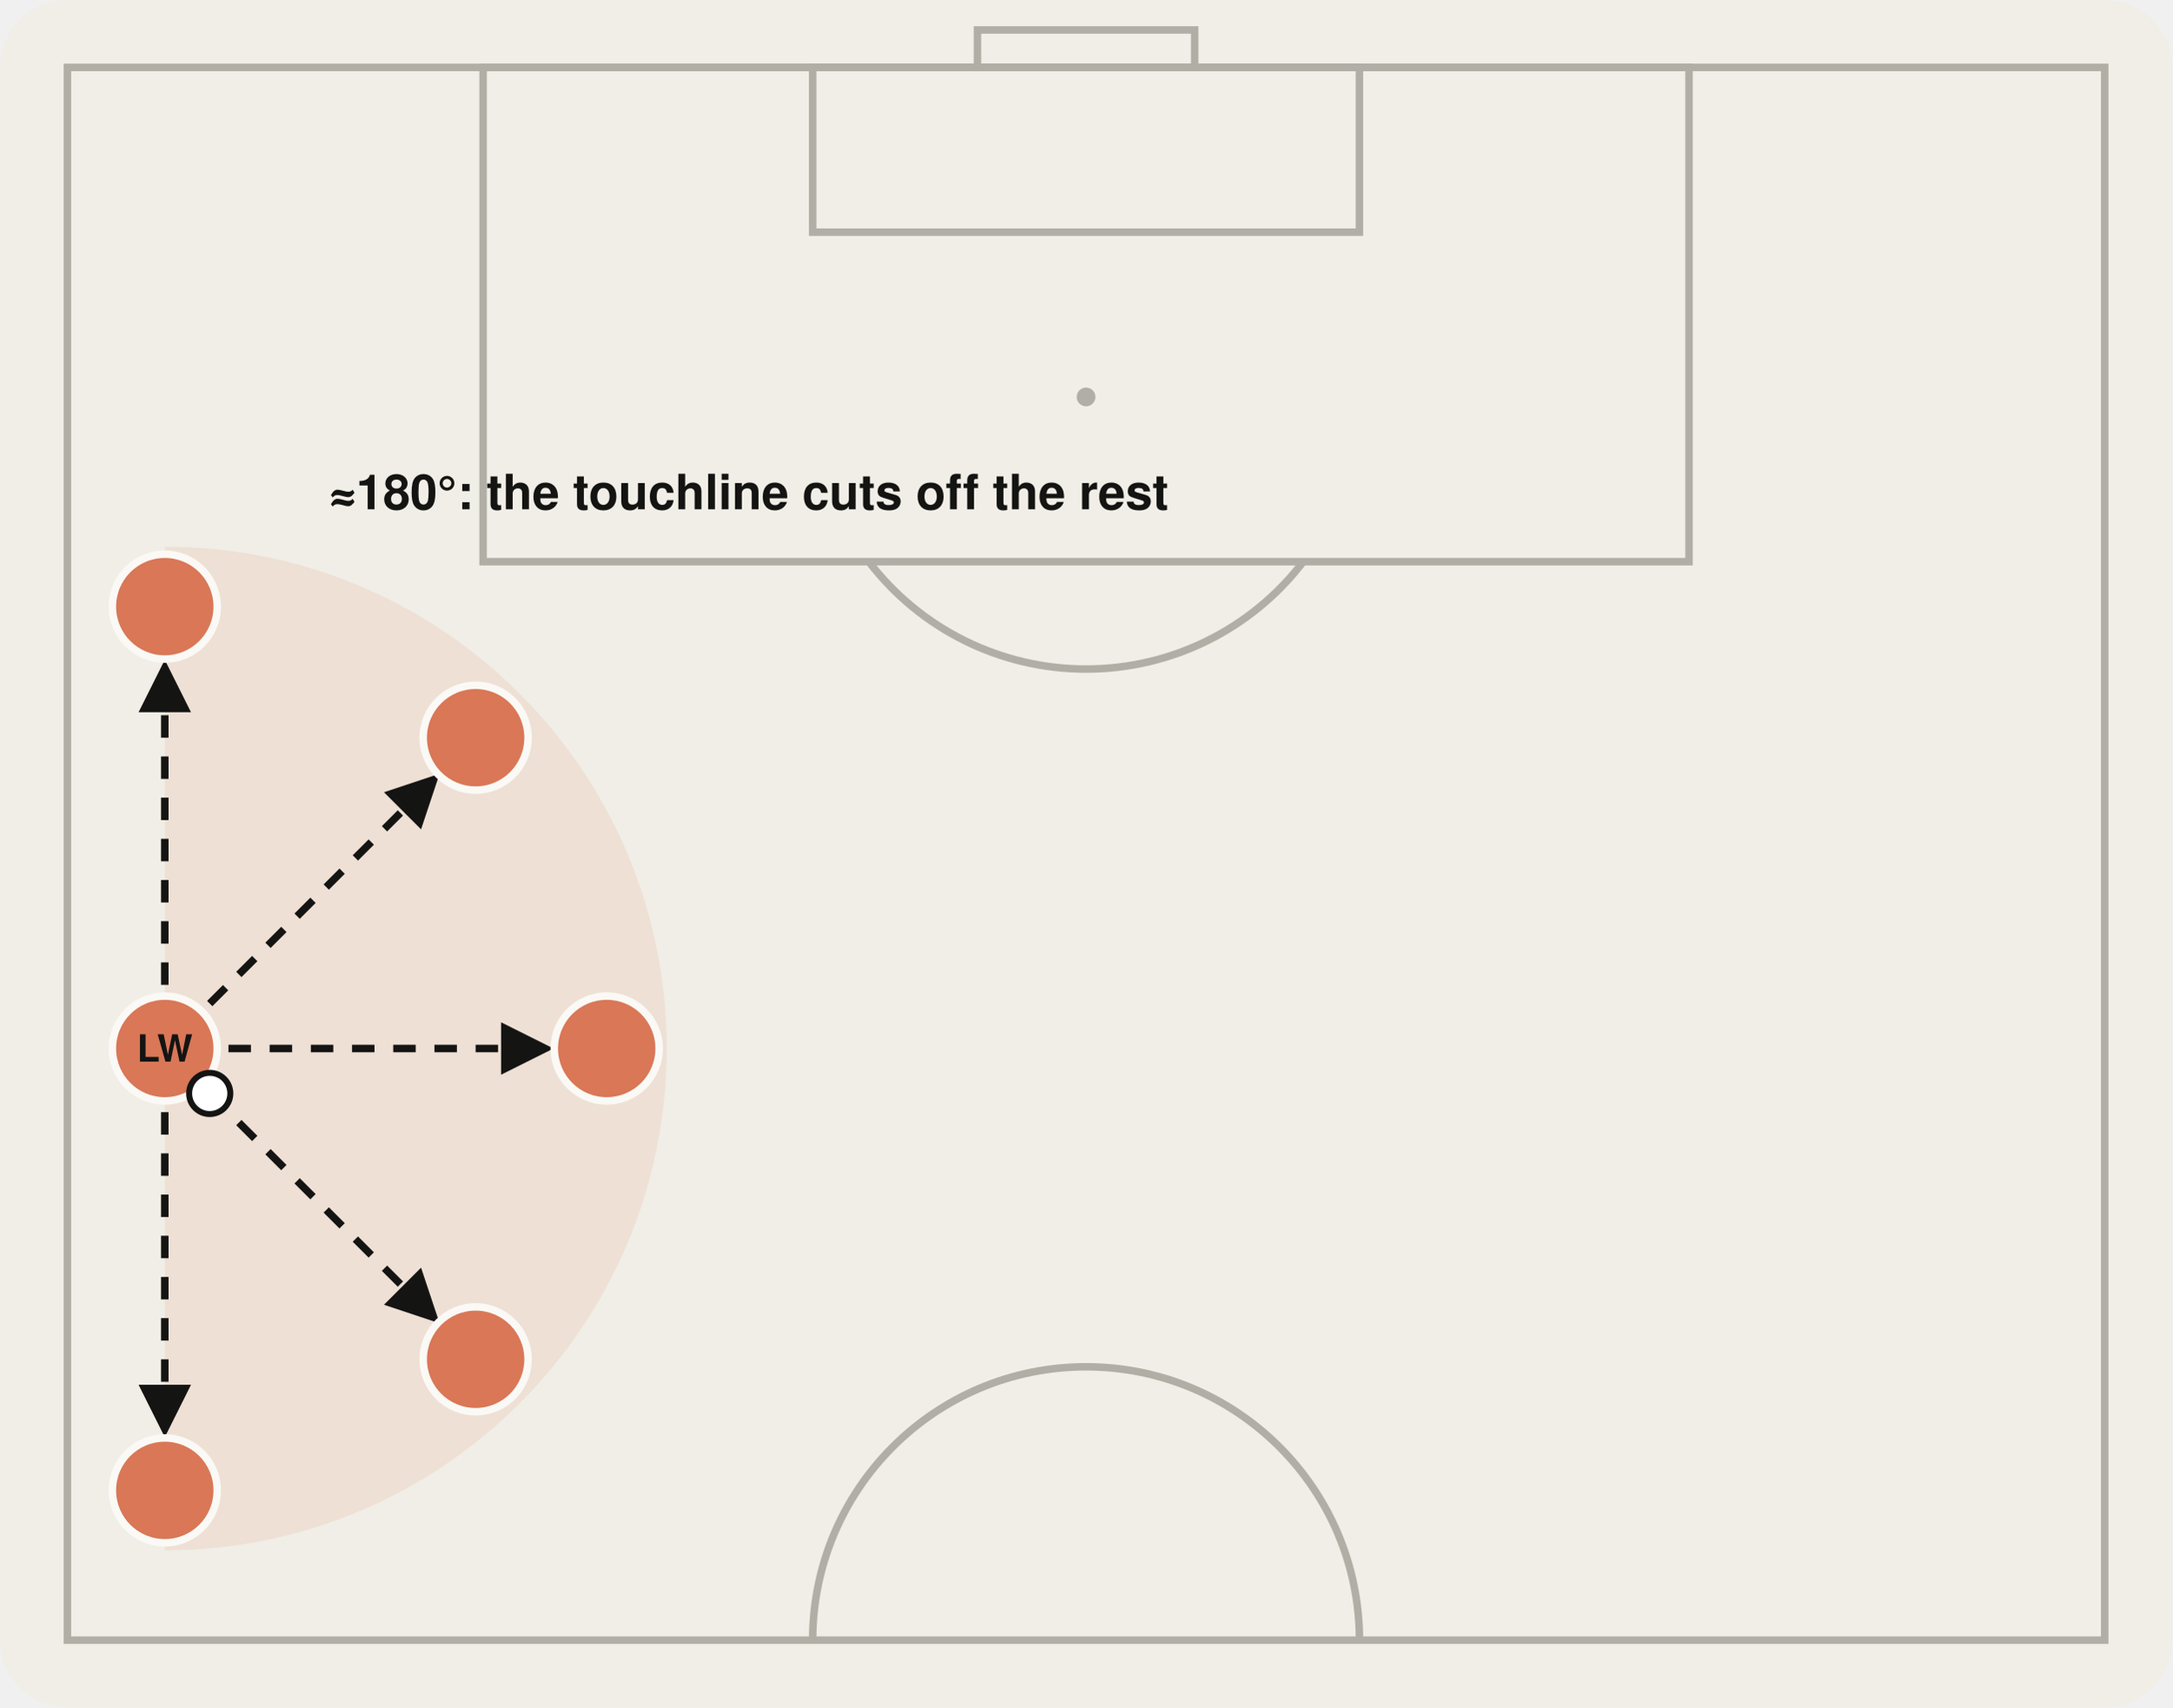
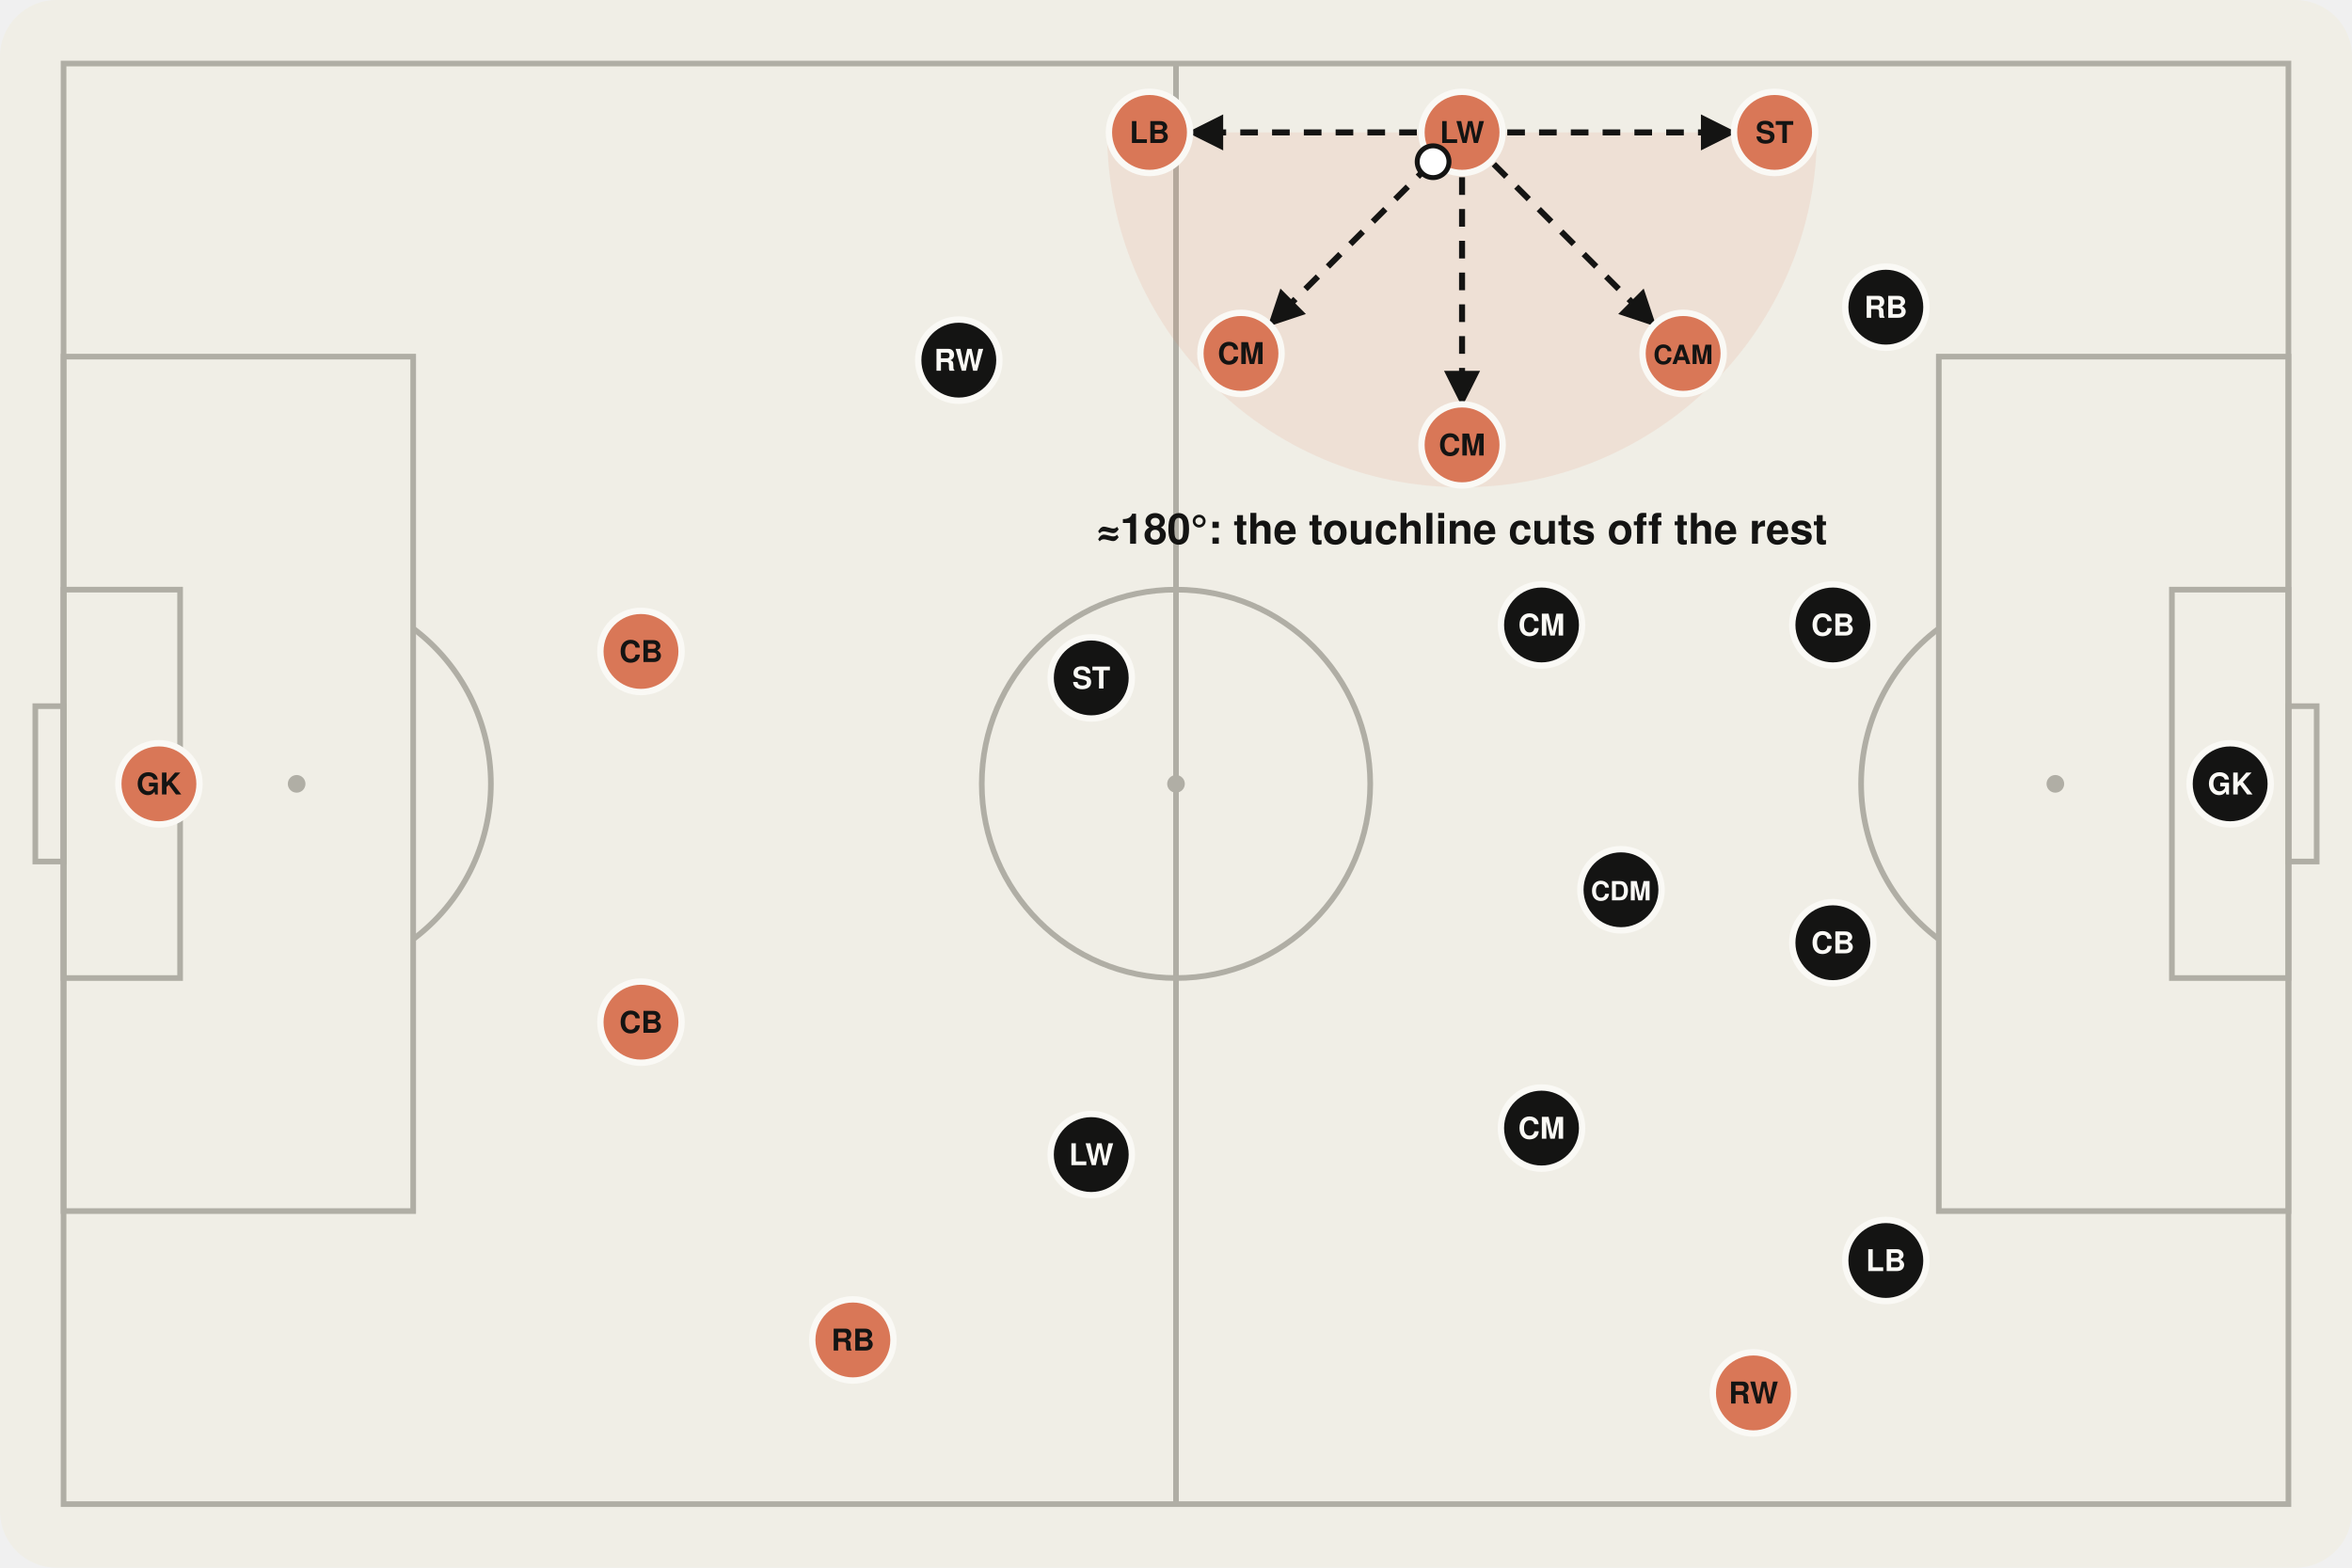
- <svg xmlns="http://www.w3.org/2000/svg" viewBox="0 0 580 456" role="img" aria-label="A winger on the touchline with teammates only on one side: about 180 degrees of passing options">
+ <svg xmlns="http://www.w3.org/2000/svg" viewBox="0 0 666 444" role="img" aria-label="A winger on the touchline with teammates only on one side: about 180 degrees of passing options">
  <defs>
-     <marker id="ac" viewBox="0 0 10 10" refX="8" refY="5" markerWidth="7" markerHeight="7" orient="auto-start-reverse">
+     <marker id="ac" viewBox="0 0 10 10" refX="8" refY="5" markerWidth="6" markerHeight="6" orient="auto-start-reverse">
      <path d="M0 0L10 5L0 10z" fill="#D97757" />
    </marker>
-     <marker id="as" viewBox="0 0 10 10" refX="8" refY="5" markerWidth="7" markerHeight="7" orient="auto-start-reverse">
+     <marker id="as" viewBox="0 0 10 10" refX="8" refY="5" markerWidth="6" markerHeight="6" orient="auto-start-reverse">
      <path d="M0 0L10 5L0 10z" fill="#141413" />
    </marker>
-     <marker id="ap" viewBox="0 0 10 10" refX="8" refY="5" markerWidth="7" markerHeight="7" orient="auto-start-reverse">
+     <marker id="ap" viewBox="0 0 10 10" refX="8" refY="5" markerWidth="6" markerHeight="6" orient="auto-start-reverse">
      <path d="M0 0L10 5L0 10z" fill="#141413" />
    </marker>
  </defs>
-   <rect x="0" y="0" width="580" height="456" rx="18" fill="#F0EEE6" />
-   <rect x="18" y="18" width="544" height="420" fill="none" stroke="#B0AEA5" stroke-width="2" />
-   <rect x="129" y="18" width="322" height="132" fill="none" stroke="#B0AEA5" stroke-width="2" />
-   <rect x="217" y="18" width="146" height="44" fill="none" stroke="#B0AEA5" stroke-width="2" />
-   <rect x="261" y="8" width="58" height="10" fill="none" stroke="#B0AEA5" stroke-width="2" />
-   <circle cx="290" cy="106" r="2.5" fill="#B0AEA5" />
-   <path d="M232 150 A73 73 0 0 0 348 150" fill="none" stroke="#B0AEA5" stroke-width="2" />
-   <path d="M217 438 A73 73 0 0 1 363 438" fill="none" stroke="#B0AEA5" stroke-width="2" />
-   <path d="M44 146 A134 134 0 0 1 44 414 Z" fill="#D97757" fill-opacity=".12" />
-   <path d="M44.0 263.0 L44.0 179.0" fill="none" stroke="#141413" stroke-width="2" stroke-dasharray="6 5" opacity="1" marker-end="url(#ap)" />
-   <circle cx="44" cy="162" r="14" fill="#D97757" stroke="#FAF9F5" stroke-width="2" />
-   <text x="44" y="165.5" text-anchor="middle" font-family="system-ui,Segoe UI,Helvetica,Arial,sans-serif" font-size="10" font-weight="700" fill="#141413" />
-   <path d="M56.0 268.0 L115.4 208.6" fill="none" stroke="#141413" stroke-width="2" stroke-dasharray="6 5" opacity="1" marker-end="url(#ap)" />
-   <circle cx="127" cy="197" r="14" fill="#D97757" stroke="#FAF9F5" stroke-width="2" />
-   <text x="127" y="200.5" text-anchor="middle" font-family="system-ui,Segoe UI,Helvetica,Arial,sans-serif" font-size="10" font-weight="700" fill="#141413" />
-   <path d="M61.0 280.0 L145.0 280.0" fill="none" stroke="#141413" stroke-width="2" stroke-dasharray="6 5" opacity="1" marker-end="url(#ap)" />
-   <circle cx="162" cy="280" r="14" fill="#D97757" stroke="#FAF9F5" stroke-width="2" />
-   <text x="162" y="283.5" text-anchor="middle" font-family="system-ui,Segoe UI,Helvetica,Arial,sans-serif" font-size="10" font-weight="700" fill="#141413" />
-   <path d="M56.0 292.0 L115.4 351.4" fill="none" stroke="#141413" stroke-width="2" stroke-dasharray="6 5" opacity="1" marker-end="url(#ap)" />
-   <circle cx="127" cy="363" r="14" fill="#D97757" stroke="#FAF9F5" stroke-width="2" />
-   <text x="127" y="366.5" text-anchor="middle" font-family="system-ui,Segoe UI,Helvetica,Arial,sans-serif" font-size="10" font-weight="700" fill="#141413" />
-   <path d="M44.0 297.0 L44.0 381.0" fill="none" stroke="#141413" stroke-width="2" stroke-dasharray="6 5" opacity="1" marker-end="url(#ap)" />
-   <circle cx="44" cy="398" r="14" fill="#D97757" stroke="#FAF9F5" stroke-width="2" />
-   <text x="44" y="401.5" text-anchor="middle" font-family="system-ui,Segoe UI,Helvetica,Arial,sans-serif" font-size="10" font-weight="700" fill="#141413" />
-   <circle cx="44" cy="280" r="14" fill="#D97757" stroke="#FAF9F5" stroke-width="2" />
-   <text x="44" y="283.5" text-anchor="middle" font-family="system-ui,Segoe UI,Helvetica,Arial,sans-serif" font-size="10" font-weight="700" fill="#141413">LW</text>
-   <circle cx="56" cy="292" r="5.5" fill="#fff" stroke="#141413" stroke-width="1.6" />
-   <text x="200" y="136" text-anchor="middle" font-family="system-ui,Segoe UI,Helvetica,Arial,sans-serif" font-size="13" font-weight="600" fill="#141413">≈180°: the touchline cuts off the rest</text>
+   <rect width="666" height="444" rx="16" fill="#F0EEE6" />
+   <rect x="18" y="18" width="630" height="408" fill="none" stroke="#B0AEA5" stroke-width="1.6" />
+   <line x1="333" y1="18" x2="333" y2="426" fill="none" stroke="#B0AEA5" stroke-width="1.6" />
+   <circle cx="333" cy="222" r="55" fill="none" stroke="#B0AEA5" stroke-width="1.6" />
+   <circle cx="333" cy="222" r="2.5" fill="#B0AEA5" />
+   <rect x="18" y="101" width="99" height="242" fill="none" stroke="#B0AEA5" stroke-width="1.6" />
+   <rect x="18" y="167" width="33" height="110" fill="none" stroke="#B0AEA5" stroke-width="1.6" />
+   <rect x="10" y="200" width="8" height="44" fill="none" stroke="#B0AEA5" stroke-width="1.6" />
+   <circle cx="84" cy="222" r="2.5" fill="#B0AEA5" />
+   <path d="M117 178.0 A55 55 0 0 1 117 266.0" fill="none" stroke="#B0AEA5" stroke-width="1.6" />
+   <rect x="549" y="101" width="99" height="242" fill="none" stroke="#B0AEA5" stroke-width="1.6" />
+   <rect x="615" y="167" width="33" height="110" fill="none" stroke="#B0AEA5" stroke-width="1.6" />
+   <rect x="648" y="200" width="8" height="44" fill="none" stroke="#B0AEA5" stroke-width="1.6" />
+   <circle cx="582" cy="222" r="2.5" fill="#B0AEA5" />
+   <path d="M549 178.0 A55 55 0 0 0 549 266.0" fill="none" stroke="#B0AEA5" stroke-width="1.6" />
+   <path d="M313.5 37.5 A100.5 100.5 0 0 0 514.5 37.5 Z" fill="#D97757" fill-opacity=".12" />
+   <path d="M426.8 37.5 L489.8 37.5" fill="none" stroke="#141413" stroke-width="1.7" stroke-dasharray="5 4" opacity="1" marker-end="url(#ap)" />
+   <circle cx="502.5" cy="37.5" r="11.5" fill="#D97757" stroke="#FAF9F5" stroke-width="1.8" />
+   <text x="502.5" y="40.5" text-anchor="middle" font-family="system-ui,Segoe UI,Helvetica,Arial,sans-serif" font-size="8.5" font-weight="700" fill="#141413">ST</text>
+   <path d="M423.0 46.5 L467.6 91.1" fill="none" stroke="#141413" stroke-width="1.7" stroke-dasharray="5 4" opacity="1" marker-end="url(#ap)" />
+   <circle cx="476.6" cy="100.1" r="11.5" fill="#D97757" stroke="#FAF9F5" stroke-width="1.8" />
+   <text x="476.6" y="103.1" text-anchor="middle" font-family="system-ui,Segoe UI,Helvetica,Arial,sans-serif" font-size="7.5" font-weight="700" fill="#141413">CAM</text>
+   <path d="M414.0 50.2 L414.0 113.2" fill="none" stroke="#141413" stroke-width="1.7" stroke-dasharray="5 4" opacity="1" marker-end="url(#ap)" />
+   <circle cx="414.0" cy="126.0" r="11.5" fill="#D97757" stroke="#FAF9F5" stroke-width="1.8" />
+   <text x="414.0" y="129.0" text-anchor="middle" font-family="system-ui,Segoe UI,Helvetica,Arial,sans-serif" font-size="8.5" font-weight="700" fill="#141413">CM</text>
+   <path d="M405.0 46.5 L360.4 91.1" fill="none" stroke="#141413" stroke-width="1.7" stroke-dasharray="5 4" opacity="1" marker-end="url(#ap)" />
+   <circle cx="351.4" cy="100.1" r="11.5" fill="#D97757" stroke="#FAF9F5" stroke-width="1.8" />
+   <text x="351.4" y="103.1" text-anchor="middle" font-family="system-ui,Segoe UI,Helvetica,Arial,sans-serif" font-size="8.5" font-weight="700" fill="#141413">CM</text>
+   <path d="M401.2 37.5 L338.2 37.5" fill="none" stroke="#141413" stroke-width="1.7" stroke-dasharray="5 4" opacity="1" marker-end="url(#ap)" />
+   <circle cx="325.5" cy="37.5" r="11.5" fill="#D97757" stroke="#FAF9F5" stroke-width="1.8" />
+   <text x="325.5" y="40.5" text-anchor="middle" font-family="system-ui,Segoe UI,Helvetica,Arial,sans-serif" font-size="8.5" font-weight="700" fill="#141413">LB</text>
+   <circle cx="414.0" cy="37.5" r="11.5" fill="#D97757" stroke="#FAF9F5" stroke-width="1.8" />
+   <text x="414.0" y="40.5" text-anchor="middle" font-family="system-ui,Segoe UI,Helvetica,Arial,sans-serif" font-size="8.5" font-weight="700" fill="#141413">LW</text>
+   <circle cx="405.8" cy="45.8" r="4.5" fill="#fff" stroke="#141413" stroke-width="1.4" />
+   <circle cx="45.0" cy="222.0" r="11.5" fill="#D97757" stroke="#FAF9F5" stroke-width="1.8" />
+   <text x="45.0" y="225.0" text-anchor="middle" font-family="system-ui,Segoe UI,Helvetica,Arial,sans-serif" font-size="8.5" font-weight="700" fill="#141413">GK</text>
+   <circle cx="181.5" cy="184.5" r="11.5" fill="#D97757" stroke="#FAF9F5" stroke-width="1.8" />
+   <text x="181.5" y="187.5" text-anchor="middle" font-family="system-ui,Segoe UI,Helvetica,Arial,sans-serif" font-size="8.5" font-weight="700" fill="#141413">CB</text>
+   <circle cx="181.5" cy="289.5" r="11.5" fill="#D97757" stroke="#FAF9F5" stroke-width="1.8" />
+   <text x="181.5" y="292.5" text-anchor="middle" font-family="system-ui,Segoe UI,Helvetica,Arial,sans-serif" font-size="8.5" font-weight="700" fill="#141413">CB</text>
+   <circle cx="241.5" cy="379.5" r="11.5" fill="#D97757" stroke="#FAF9F5" stroke-width="1.8" />
+   <text x="241.5" y="382.5" text-anchor="middle" font-family="system-ui,Segoe UI,Helvetica,Arial,sans-serif" font-size="8.5" font-weight="700" fill="#141413">RB</text>
+   <circle cx="496.5" cy="394.5" r="11.5" fill="#D97757" stroke="#FAF9F5" stroke-width="1.8" />
+   <text x="496.5" y="397.5" text-anchor="middle" font-family="system-ui,Segoe UI,Helvetica,Arial,sans-serif" font-size="8.5" font-weight="700" fill="#141413">RW</text>
+   <circle cx="631.5" cy="222.0" r="11.5" fill="#141413" stroke="#FAF9F5" stroke-width="1.8" />
+   <text x="631.5" y="225.0" text-anchor="middle" font-family="system-ui,Segoe UI,Helvetica,Arial,sans-serif" font-size="8.5" font-weight="700" fill="#FAF9F5">GK</text>
+   <circle cx="534.0" cy="87.0" r="11.5" fill="#141413" stroke="#FAF9F5" stroke-width="1.8" />
+   <text x="534.0" y="90.0" text-anchor="middle" font-family="system-ui,Segoe UI,Helvetica,Arial,sans-serif" font-size="8.5" font-weight="700" fill="#FAF9F5">RB</text>
+   <circle cx="519.0" cy="177.0" r="11.5" fill="#141413" stroke="#FAF9F5" stroke-width="1.8" />
+   <text x="519.0" y="180.0" text-anchor="middle" font-family="system-ui,Segoe UI,Helvetica,Arial,sans-serif" font-size="8.5" font-weight="700" fill="#FAF9F5">CB</text>
+   <circle cx="519.0" cy="267.0" r="11.5" fill="#141413" stroke="#FAF9F5" stroke-width="1.8" />
+   <text x="519.0" y="270.0" text-anchor="middle" font-family="system-ui,Segoe UI,Helvetica,Arial,sans-serif" font-size="8.5" font-weight="700" fill="#FAF9F5">CB</text>
+   <circle cx="534.0" cy="357.0" r="11.5" fill="#141413" stroke="#FAF9F5" stroke-width="1.8" />
+   <text x="534.0" y="360.0" text-anchor="middle" font-family="system-ui,Segoe UI,Helvetica,Arial,sans-serif" font-size="8.5" font-weight="700" fill="#FAF9F5">LB</text>
+   <circle cx="436.5" cy="177.0" r="11.5" fill="#141413" stroke="#FAF9F5" stroke-width="1.8" />
+   <text x="436.5" y="180.0" text-anchor="middle" font-family="system-ui,Segoe UI,Helvetica,Arial,sans-serif" font-size="8.5" font-weight="700" fill="#FAF9F5">CM</text>
+   <circle cx="459.0" cy="252.0" r="11.5" fill="#141413" stroke="#FAF9F5" stroke-width="1.8" />
+   <text x="459.0" y="255.0" text-anchor="middle" font-family="system-ui,Segoe UI,Helvetica,Arial,sans-serif" font-size="7.5" font-weight="700" fill="#FAF9F5">CDM</text>
+   <circle cx="436.5" cy="319.5" r="11.5" fill="#141413" stroke="#FAF9F5" stroke-width="1.8" />
+   <text x="436.5" y="322.5" text-anchor="middle" font-family="system-ui,Segoe UI,Helvetica,Arial,sans-serif" font-size="8.5" font-weight="700" fill="#FAF9F5">CM</text>
+   <circle cx="309.0" cy="192.0" r="11.5" fill="#141413" stroke="#FAF9F5" stroke-width="1.8" />
+   <text x="309.0" y="195.0" text-anchor="middle" font-family="system-ui,Segoe UI,Helvetica,Arial,sans-serif" font-size="8.5" font-weight="700" fill="#FAF9F5">ST</text>
+   <circle cx="271.5" cy="102.0" r="11.5" fill="#141413" stroke="#FAF9F5" stroke-width="1.8" />
+   <text x="271.5" y="105.0" text-anchor="middle" font-family="system-ui,Segoe UI,Helvetica,Arial,sans-serif" font-size="8.5" font-weight="700" fill="#FAF9F5">RW</text>
+   <circle cx="309.0" cy="327.0" r="11.5" fill="#141413" stroke="#FAF9F5" stroke-width="1.8" />
+   <text x="309.0" y="330.0" text-anchor="middle" font-family="system-ui,Segoe UI,Helvetica,Arial,sans-serif" font-size="8.5" font-weight="700" fill="#FAF9F5">LW</text>
+   <text x="414.0" y="154.0" text-anchor="middle" font-family="system-ui,Segoe UI,Helvetica,Arial,sans-serif" font-size="12" font-weight="600" fill="#141413">≈180°: the touchline cuts off the rest</text>
</svg>
